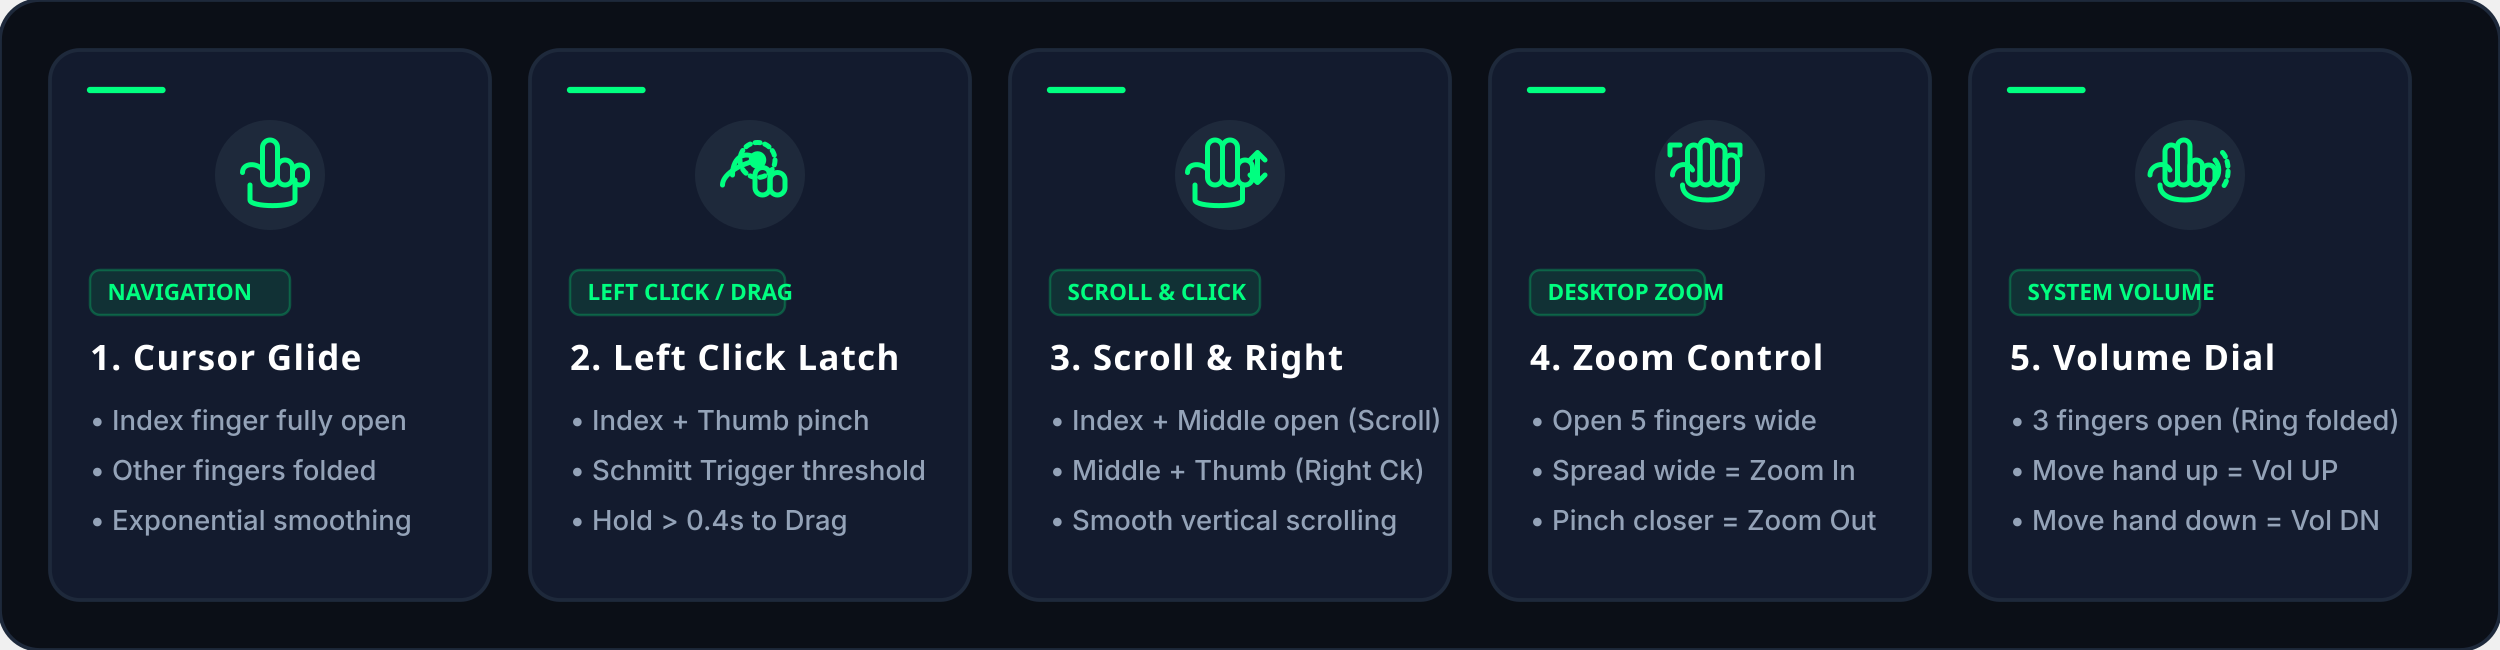
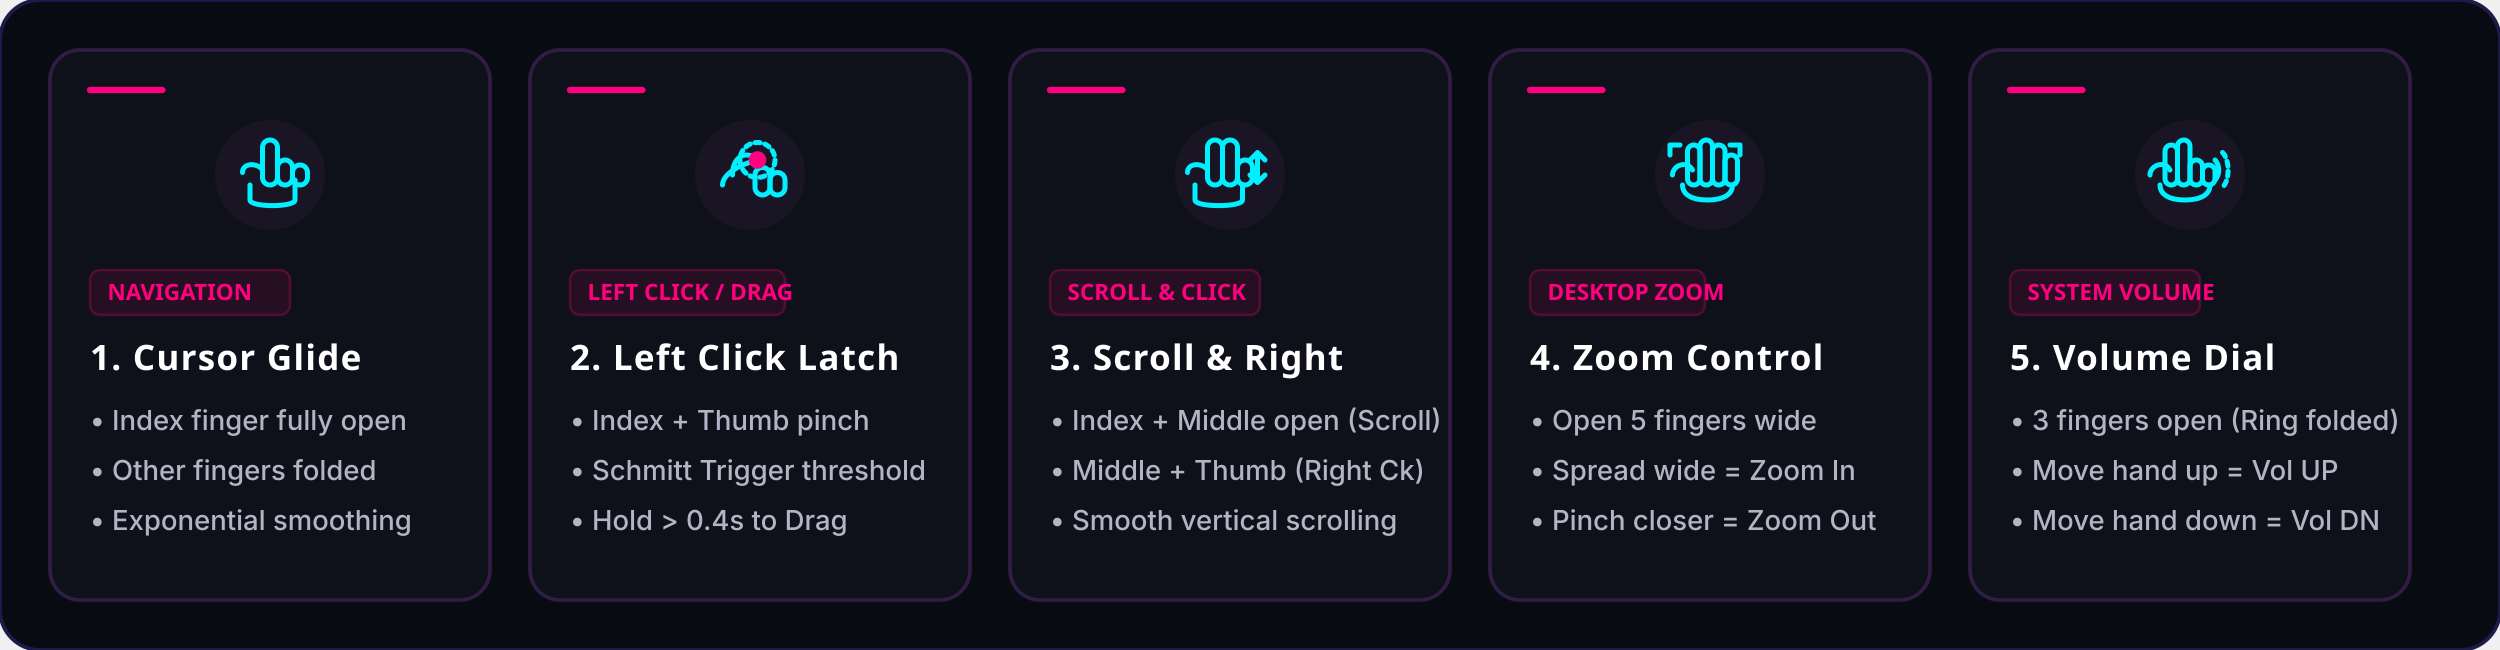
<svg xmlns="http://www.w3.org/2000/svg" viewBox="0 0 1000 260" width="100%">
  <defs>
    <style>
      .bg-rect {
-         fill: #0b0f17;
-         stroke: #1e293b;
+         fill: #080b11;
+         stroke: #1e1b4b;
        stroke-width: 1.5;
        rx: 16px;
      }
      .card {
-         fill: #131b2e;
-         stroke: #1e293b;
+         fill: #0f111a;
+         stroke: #311c42;
        stroke-width: 1.5;
        rx: 12px;
        transition: all 0.3s ease;
      }
      .icon-bg {
-         fill: #1e293b;
+         fill: #1a1525;
        rx: 50%;
      }
      .accent-line {
-         stroke: #00FF80;
+         stroke: #FF007F;
        stroke-width: 2.5;
        stroke-linecap: round;
      }
      .icon-stroke {
-         stroke: #00FF80;
+         stroke: #00F0FF;
        stroke-width: 2;
        stroke-linecap: round;
        stroke-linejoin: round;
        fill: none;
      }
      .accent-dot {
-         fill: #00FF80;
+         fill: #FF007F;
      }
      .text-title {
        fill: #ffffff;
        font-family: 'Outfit', 'Segoe UI', -apple-system, sans-serif;
        font-size: 14px;
        font-weight: 700;
        letter-spacing: 0.5px;
      }
      .text-bullet {
-         fill: #94a3b8;
+         fill: #b4b4c6;
        font-family: 'Inter', 'Segoe UI', -apple-system, sans-serif;
        font-size: 11px;
        font-weight: 500;
      }
      .text-tag {
-         fill: #00FF80;
+         fill: #FF007F;
        font-family: 'Outfit', 'Segoe UI', -apple-system, sans-serif;
        font-size: 9px;
        font-weight: 800;
      }
      .tag-bg {
-         fill: rgba(0, 255, 128, 0.1);
-         stroke: rgba(0, 255, 128, 0.25);
+         fill: rgba(255, 0, 127, 0.1);
+         stroke: rgba(255, 0, 127, 0.25);
        stroke-width: 1;
        rx: 4px;
      }

      /* Light Theme Responsive Styles */
      @media (prefers-color-scheme: light) {
        .bg-rect {
-           fill: #f8fafc;
-           stroke: #e2e8f0;
+           fill: #fdf8fc;
+           stroke: #f3d8ea;
        }
        .card {
          fill: #ffffff;
-           stroke: #cbd5e1;
+           stroke: #e8d0e2;
        }
        .icon-bg {
-           fill: #f1f5f9;
+           fill: #fdf2f9;
        }
        .accent-line {
-           stroke: #059669;
+           stroke: #db2777;
        }
        .icon-stroke {
-           stroke: #059669;
+           stroke: #0891b2;
        }
        .accent-dot {
-           fill: #059669;
+           fill: #db2777;
        }
        .text-title {
-           fill: #0f172a;
+           fill: #1e1b4b;
        }
        .text-bullet {
-           fill: #475569;
+           fill: #4b4b6b;
        }
        .text-tag {
-           fill: #059669;
+           fill: #db2777;
        }
        .tag-bg {
-           fill: rgba(5, 150, 105, 0.08);
-           stroke: rgba(5, 150, 105, 0.2);
+           fill: rgba(219, 39, 119, 0.08);
+           stroke: rgba(219, 39, 119, 0.2);
        }
      }
    </style>
  </defs>
  <rect class="bg-rect" width="1000" height="260" />
  <g transform="translate(20, 20)">
    <rect class="card" width="176" height="220" />
    <line class="accent-line" x1="16" y1="16" x2="45" y2="16" />
    <g transform="translate(68, 30)">
      <circle class="icon-bg" cx="20" cy="20" r="22" />
      <g transform="translate(2, 2)">
        <rect class="icon-stroke" x="15" y="4" width="6" height="18" rx="3" />
        <rect class="icon-stroke" x="21" y="12" width="6" height="10" rx="3" />
        <rect class="icon-stroke" x="27" y="14" width="6" height="8" rx="3" />
        <path class="icon-stroke" d="M7,17 C7,13 13,13 15,16" />
        <path class="icon-stroke" d="M10,22 L10,28 C10,31 28,31 28,28 L28,20" />
      </g>
    </g>
    <rect class="tag-bg" x="16" y="88" width="80" height="18" />
    <text class="text-tag" x="23" y="100">NAVIGATION</text>
    <text class="text-title" x="16" y="128">1. Cursor Glide</text>
    <text class="text-bullet" x="16" y="152">• Index finger fully open</text>
    <text class="text-bullet" x="16" y="172">• Other fingers folded</text>
    <text class="text-bullet" x="16" y="192">• Exponential smoothing</text>
  </g>
  <g transform="translate(212, 20)">
    <rect class="card" width="176" height="220" />
    <line class="accent-line" x1="16" y1="16" x2="45" y2="16" />
    <g transform="translate(68, 30)">
      <circle class="icon-bg" cx="20" cy="20" r="22" />
      <g transform="translate(2, 2)">
        <path class="icon-stroke" d="M11,18 C11,10 17,8 21,12" />
        <path class="icon-stroke" d="M7,22 C7,18 13,14 21,12" />
        <rect class="icon-stroke" x="20" y="15" width="6" height="11" rx="3" />
        <rect class="icon-stroke" x="26" y="17" width="6" height="9" rx="3" />
        <circle class="accent-dot" cx="21" cy="12" r="3.5" />
        <circle class="icon-stroke" cx="21" cy="12" r="7" stroke-dasharray="2,2" />
      </g>
    </g>
    <rect class="tag-bg" x="16" y="88" width="86" height="18" />
    <text class="text-tag" x="23" y="100">LEFT CLICK / DRAG</text>
    <text class="text-title" x="16" y="128">2. Left Click Latch</text>
    <text class="text-bullet" x="16" y="152">• Index + Thumb pinch</text>
    <text class="text-bullet" x="16" y="172">• Schmitt Trigger threshold</text>
    <text class="text-bullet" x="16" y="192">• Hold &gt; 0.4s to Drag</text>
  </g>
  <g transform="translate(404, 20)">
    <rect class="card" width="176" height="220" />
    <line class="accent-line" x1="16" y1="16" x2="45" y2="16" />
    <g transform="translate(68, 30)">
      <circle class="icon-bg" cx="20" cy="20" r="22" />
      <g transform="translate(-2, 2)">
        <rect class="icon-stroke" x="13" y="4" width="6" height="18" rx="3" />
        <rect class="icon-stroke" x="19" y="4" width="6" height="18" rx="3" />
        <rect class="icon-stroke" x="25" y="12" width="6" height="10" rx="3" />
        <path class="icon-stroke" d="M5,17 C5,13 11,13 13,16" />
        <path class="icon-stroke" d="M8,22 L8,28 C8,31 27,31 27,28 L27,22" />
        <path class="icon-stroke" d="M33,9 L33,21 M30,12 L33,9 L36,12 M30,18 L33,21 L36,18" stroke-width="1.5" />
      </g>
    </g>
    <rect class="tag-bg" x="16" y="88" width="84" height="18" />
    <text class="text-tag" x="23" y="100">SCROLL &amp; CLICK</text>
    <text class="text-title" x="16" y="128">3. Scroll &amp; Right</text>
    <text class="text-bullet" x="16" y="152">• Index + Middle open (Scroll)</text>
    <text class="text-bullet" x="16" y="172">• Middle + Thumb (Right Ck)</text>
    <text class="text-bullet" x="16" y="192">• Smooth vertical scrolling</text>
  </g>
  <g transform="translate(596, 20)">
    <rect class="card" width="176" height="220" />
    <line class="accent-line" x1="16" y1="16" x2="45" y2="16" />
    <g transform="translate(68, 30)">
      <circle class="icon-bg" cx="20" cy="20" r="22" />
      <g transform="translate(0, 2)">
        <path class="icon-stroke" d="M5,18 C5,14 11,12 13,16" />
        <rect class="icon-stroke" x="11" y="6" width="5" height="16" rx="2.5" />
        <rect class="icon-stroke" x="16" y="4" width="5" height="18" rx="2.5" />
        <rect class="icon-stroke" x="21" y="6" width="5" height="16" rx="2.5" />
        <rect class="icon-stroke" x="26" y="10" width="5" height="12" rx="2.5" />
        <path class="icon-stroke" d="M9,22 C9,26 13,28 19,28 C25,28 29,26 29,22" />
        <path class="icon-stroke" d="M4,6 L8,6 M4,6 L4,10 M32,6 L28,6 M32,6 L32,10" stroke-width="1.5" />
      </g>
    </g>
    <rect class="tag-bg" x="16" y="88" width="70" height="18" />
    <text class="text-tag" x="23" y="100">DESKTOP ZOOM</text>
    <text class="text-title" x="16" y="128">4. Zoom Control</text>
    <text class="text-bullet" x="16" y="152">• Open 5 fingers wide</text>
    <text class="text-bullet" x="16" y="172">• Spread wide = Zoom In</text>
    <text class="text-bullet" x="16" y="192">• Pinch closer = Zoom Out</text>
  </g>
  <g transform="translate(788, 20)">
    <rect class="card" width="176" height="220" />
    <line class="accent-line" x1="16" y1="16" x2="45" y2="16" />
    <g transform="translate(68, 30)">
      <circle class="icon-bg" cx="20" cy="20" r="22" />
      <g transform="translate(-1, 2)">
        <path class="icon-stroke" d="M5,18 C5,14 11,12 13,16" />
        <rect class="icon-stroke" x="11" y="6" width="5" height="16" rx="2.5" />
        <rect class="icon-stroke" x="16" y="4" width="5" height="18" rx="2.5" />
        <rect class="icon-stroke" x="21" y="12" width="5" height="10" rx="2.5" />
        <rect class="icon-stroke" x="26" y="14" width="5" height="8" rx="2.5" />
        <path class="icon-stroke" d="M9,22 C9,26 13,28 19,28 C25,28 29,26 29,22" />
        <path class="icon-stroke" d="M31,12 C33,14 33,18 31,20" stroke-width="1.5" />
        <path class="icon-stroke" d="M34,9 C37,12 37,20 34,23" stroke-width="1.5" stroke-dasharray="2,2" />
      </g>
    </g>
    <rect class="tag-bg" x="16" y="88" width="76" height="18" />
    <text class="text-tag" x="23" y="100">SYSTEM VOLUME</text>
    <text class="text-title" x="16" y="128">5. Volume Dial</text>
    <text class="text-bullet" x="16" y="152">• 3 fingers open (Ring folded)</text>
    <text class="text-bullet" x="16" y="172">• Move hand up = Vol UP</text>
    <text class="text-bullet" x="16" y="192">• Move hand down = Vol DN</text>
  </g>
</svg>
